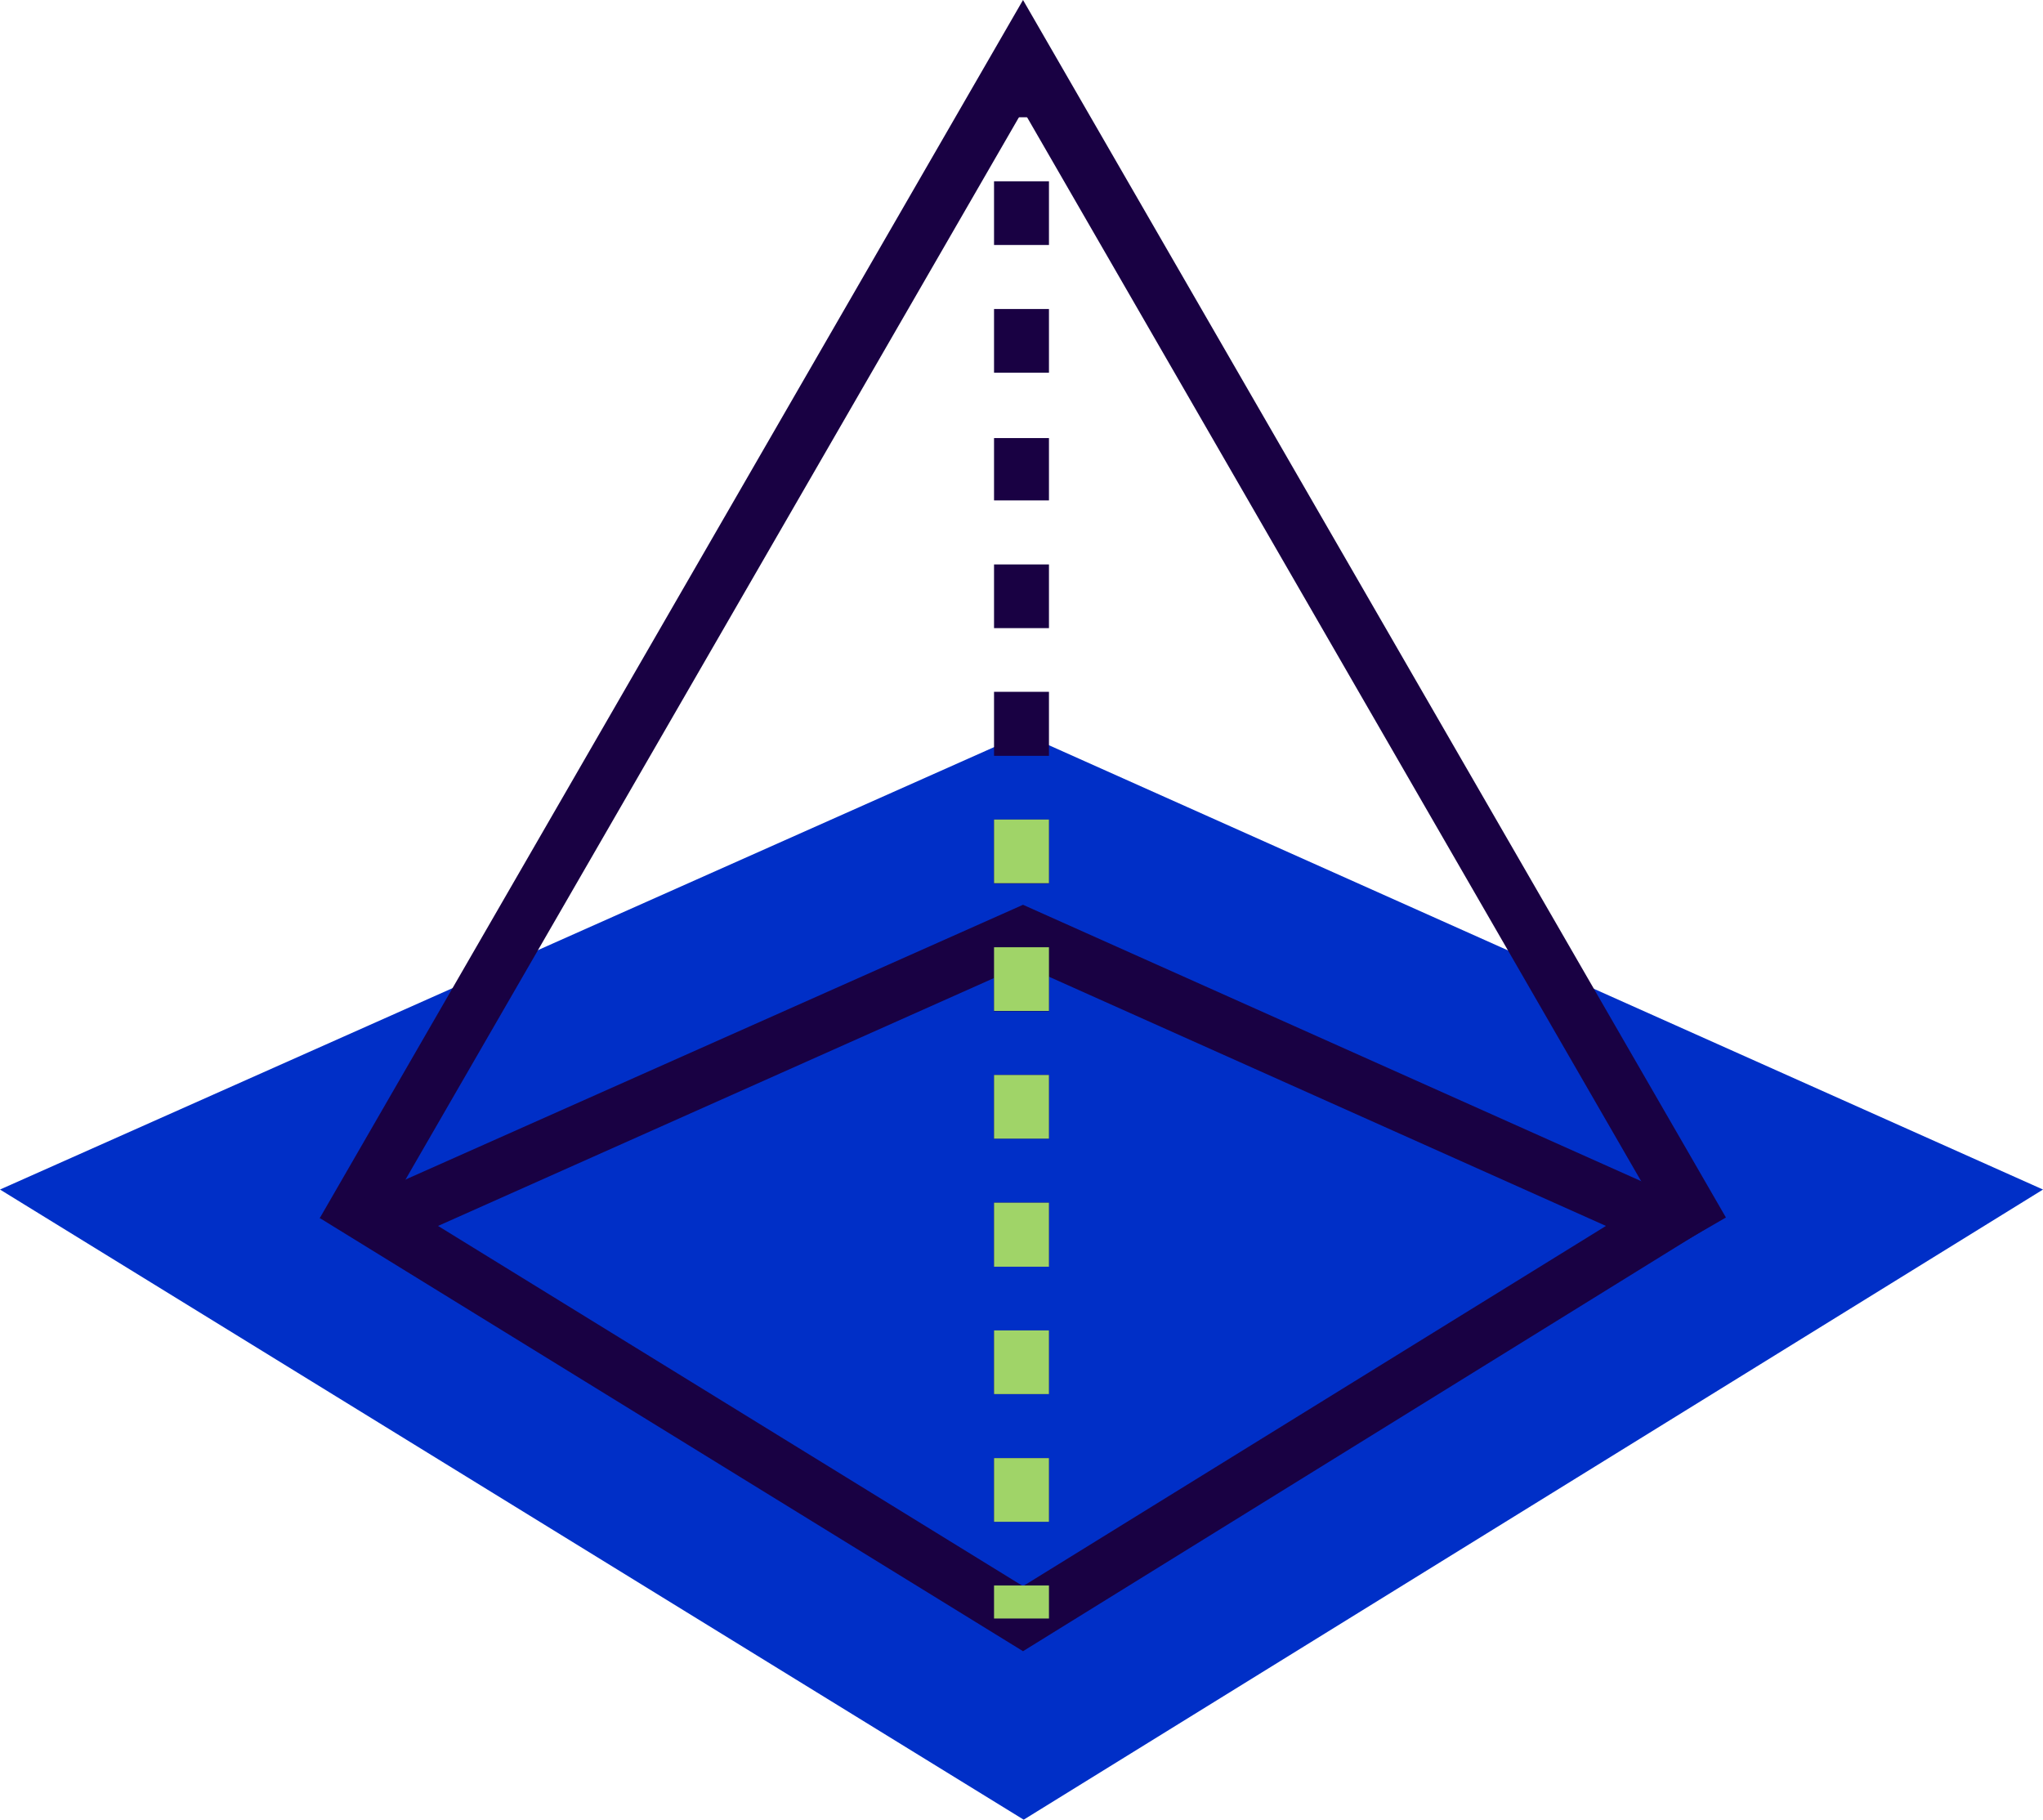
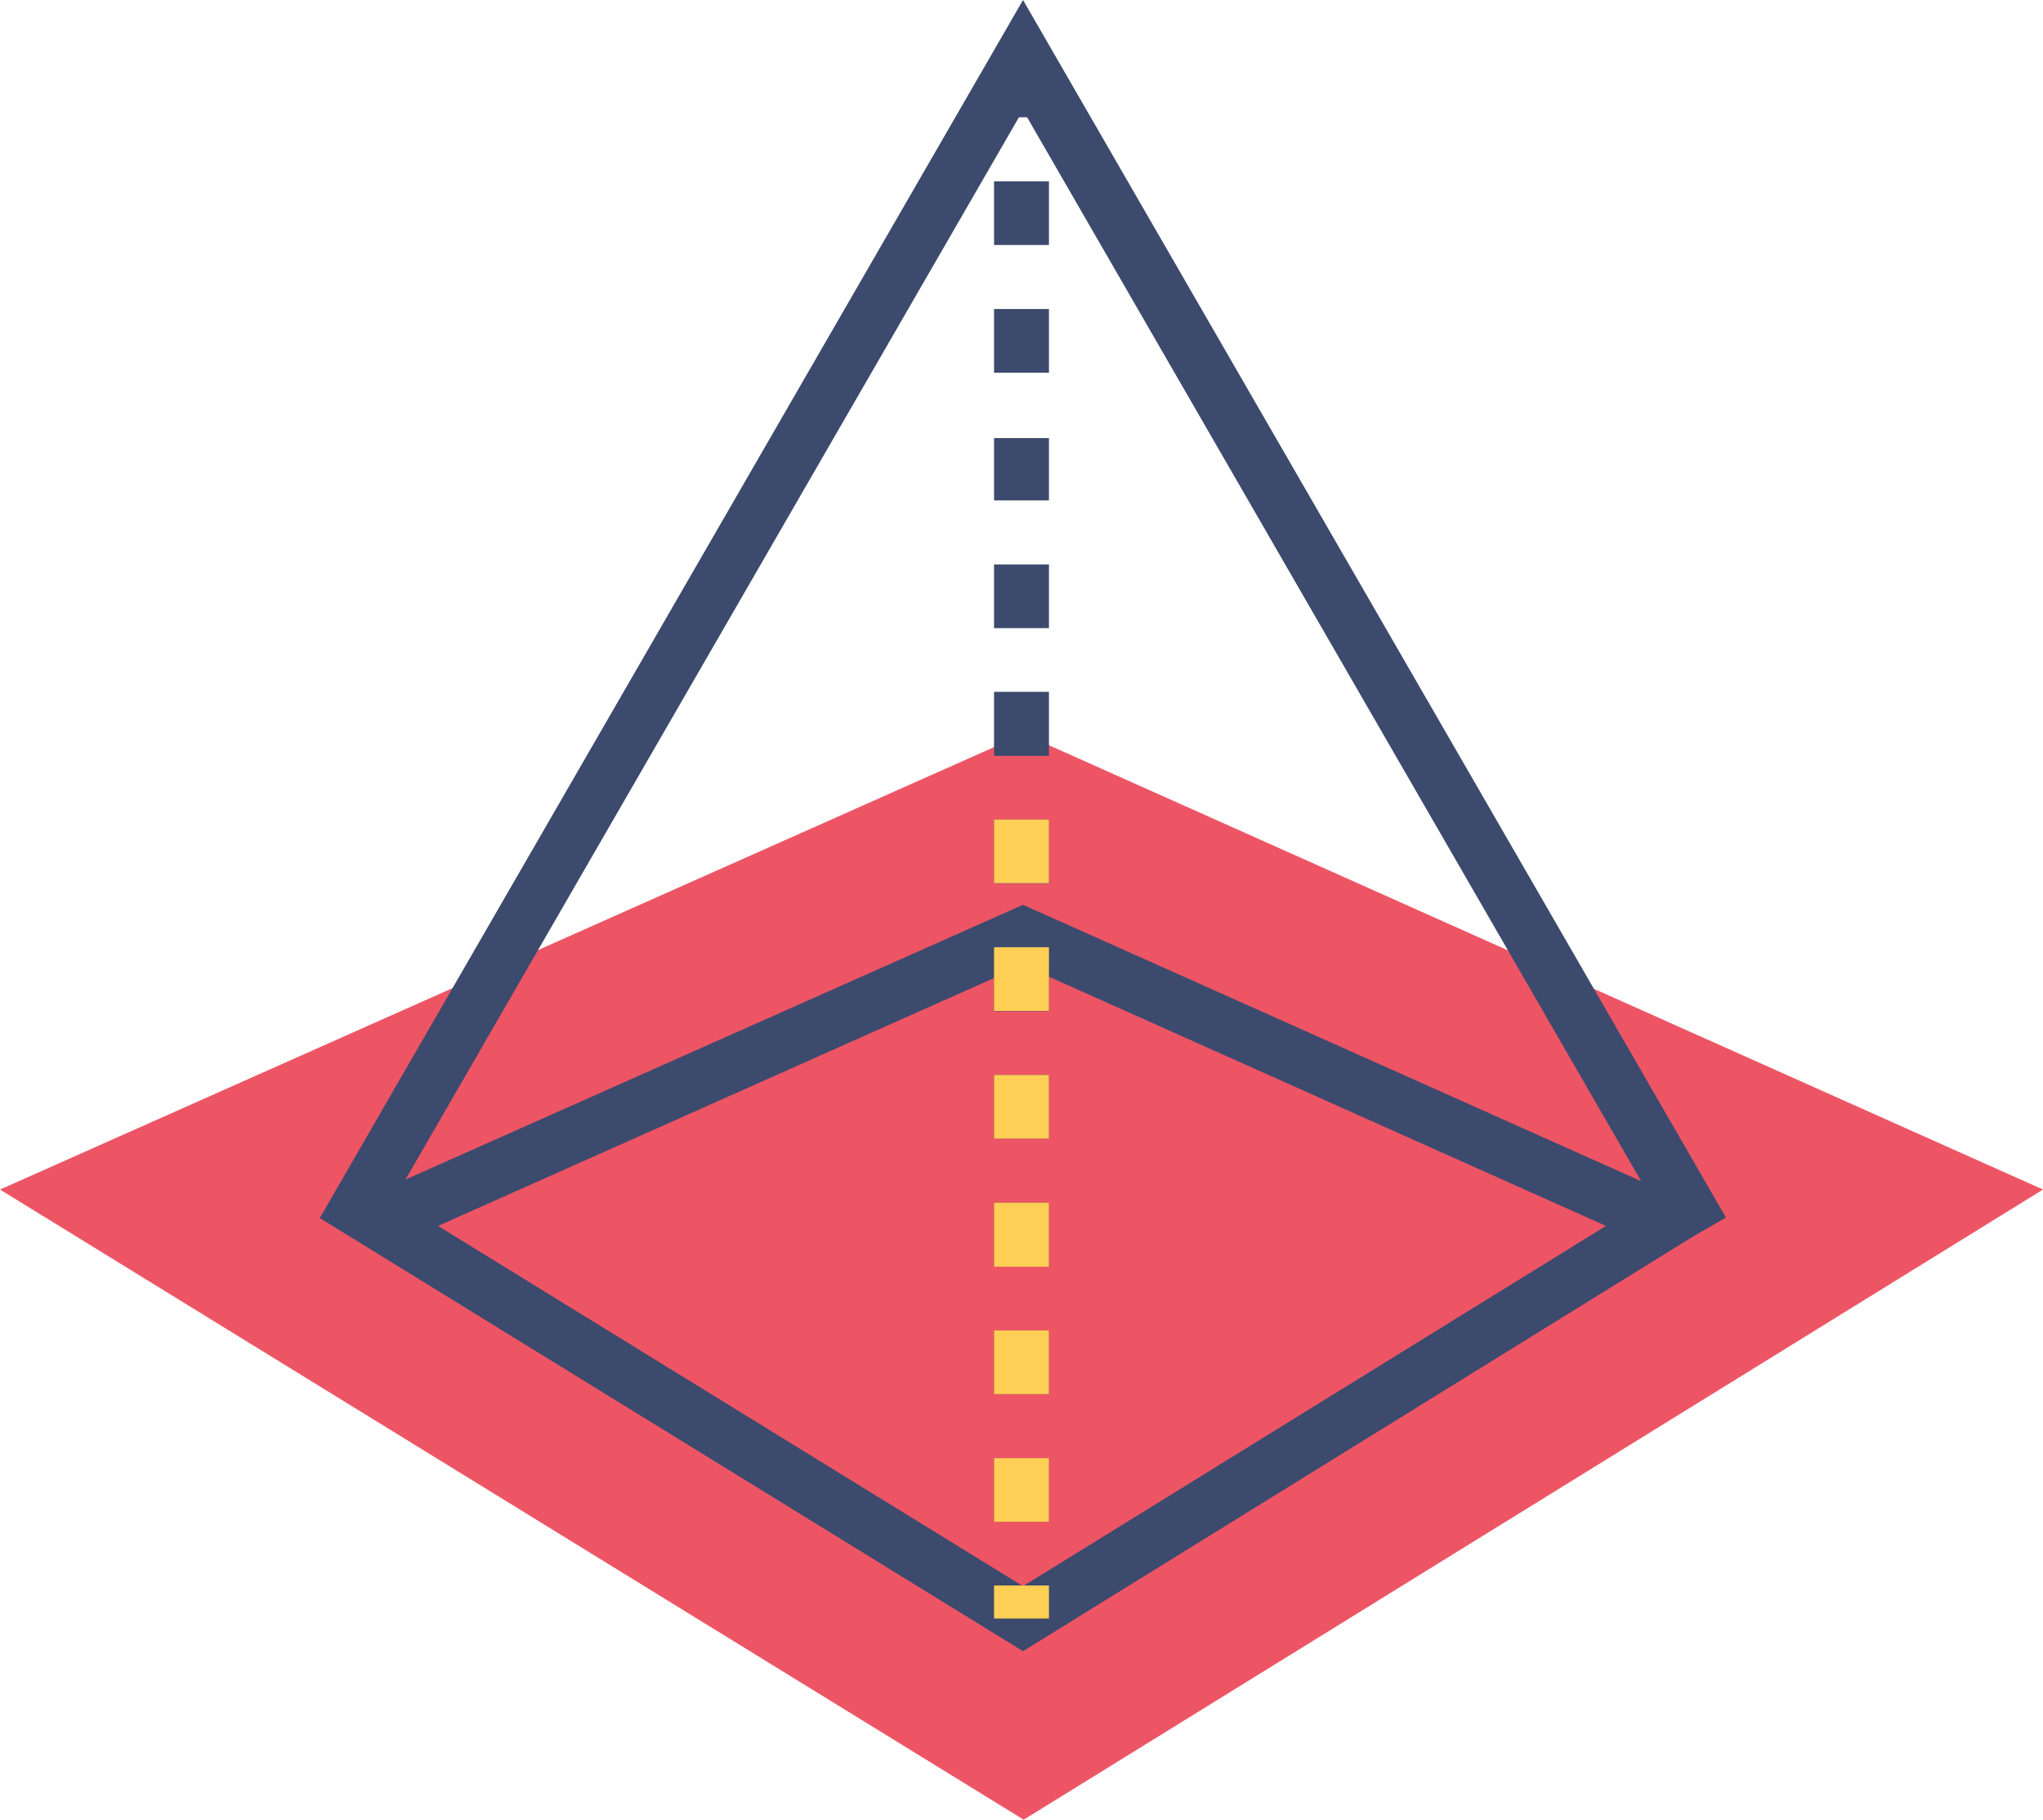
<svg xmlns="http://www.w3.org/2000/svg" viewBox="0 0 60.63 54">
  <defs>
-     <style>.cls-1{fill:#002fc7;}.cls-2{fill:#190143;}.cls-3{fill:#a0d468;}</style>
+     <style>.cls-1{fill:#ed5565;}.cls-2{fill:#3c4a6d;}.cls-3{fill:#ffce54;}</style>
  </defs>
  <g id="Layer_2" data-name="Layer 2">
    <g id="Layer_1-2" data-name="Layer 1">
      <polygon class="cls-1" points="30.38 54 60.63 35.3 30.38 21.78 0 35.3 30.38 54" />
      <polygon class="cls-2" points="49.8 36.95 30.36 3.27 10.91 36.95 9.5 36.13 30.36 0 51.22 36.13 49.8 36.95" />
      <path class="cls-2" d="M30.36,49,9.48,36.14l20.88-9.29,20.78,9.29ZM13,36.38,30.36,47.07l17.3-10.69-17.3-7.74Z" />
      <rect class="cls-2" x="29.5" y="2.5" width="1.63" height="0.98" />
      <path class="cls-2" d="M31.13,45.16H29.5V43.27h1.63Zm0-3.79H29.5V39.48h1.63Zm0-3.79H29.5V35.69h1.63Zm0-3.79H29.5V31.9h1.63Zm0-3.78H29.5v-1.9h1.63Zm0-3.79H29.5v-1.9h1.63Zm0-3.79H29.5v-1.9h1.63Zm0-3.79H29.5V16.75h1.63Zm0-3.79H29.5V13h1.63Zm0-3.79H29.5V9.17h1.63Zm0-3.79H29.5V5.38h1.63Z" />
      <rect class="cls-2" x="29.5" y="47.05" width="1.63" height="0.98" />
      <rect class="cls-3" x="29.5" y="43.27" width="1.63" height="1.89" />
      <rect class="cls-3" x="29.5" y="39.48" width="1.63" height="1.89" />
      <rect class="cls-3" x="29.5" y="35.69" width="1.63" height="1.9" />
      <rect class="cls-3" x="29.5" y="31.9" width="1.63" height="1.89" />
      <rect class="cls-3" x="29.5" y="28.11" width="1.63" height="1.89" />
      <rect class="cls-3" x="29.5" y="24.32" width="1.63" height="1.89" />
      <rect class="cls-3" x="29.5" y="47.05" width="1.63" height="0.98" />
    </g>
  </g>
</svg>
